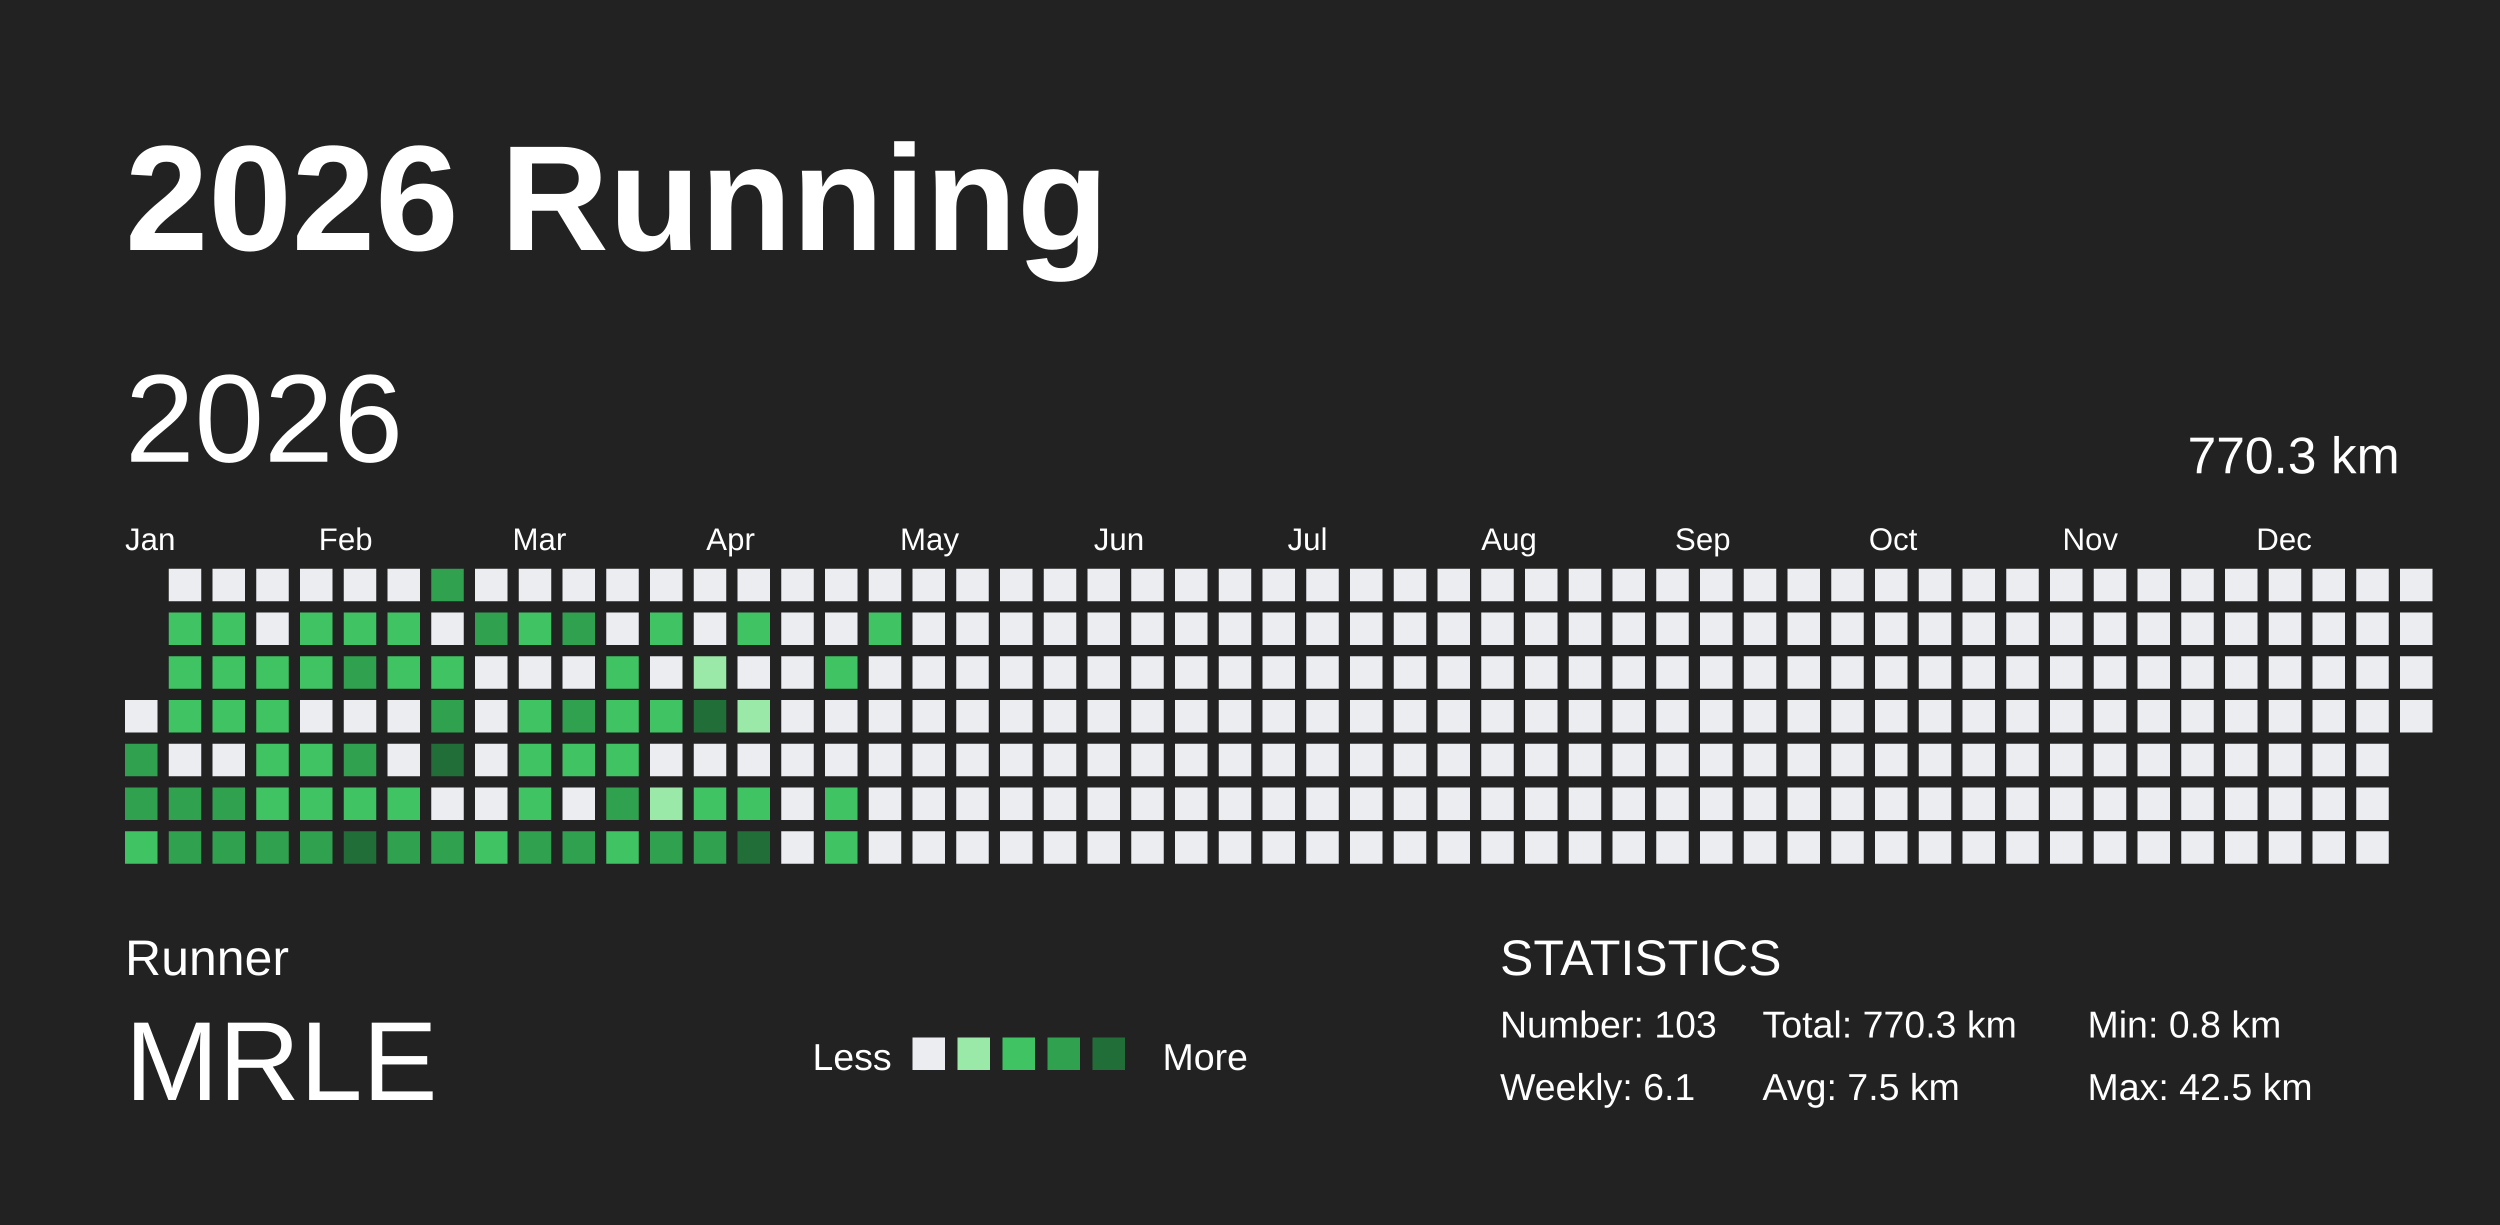
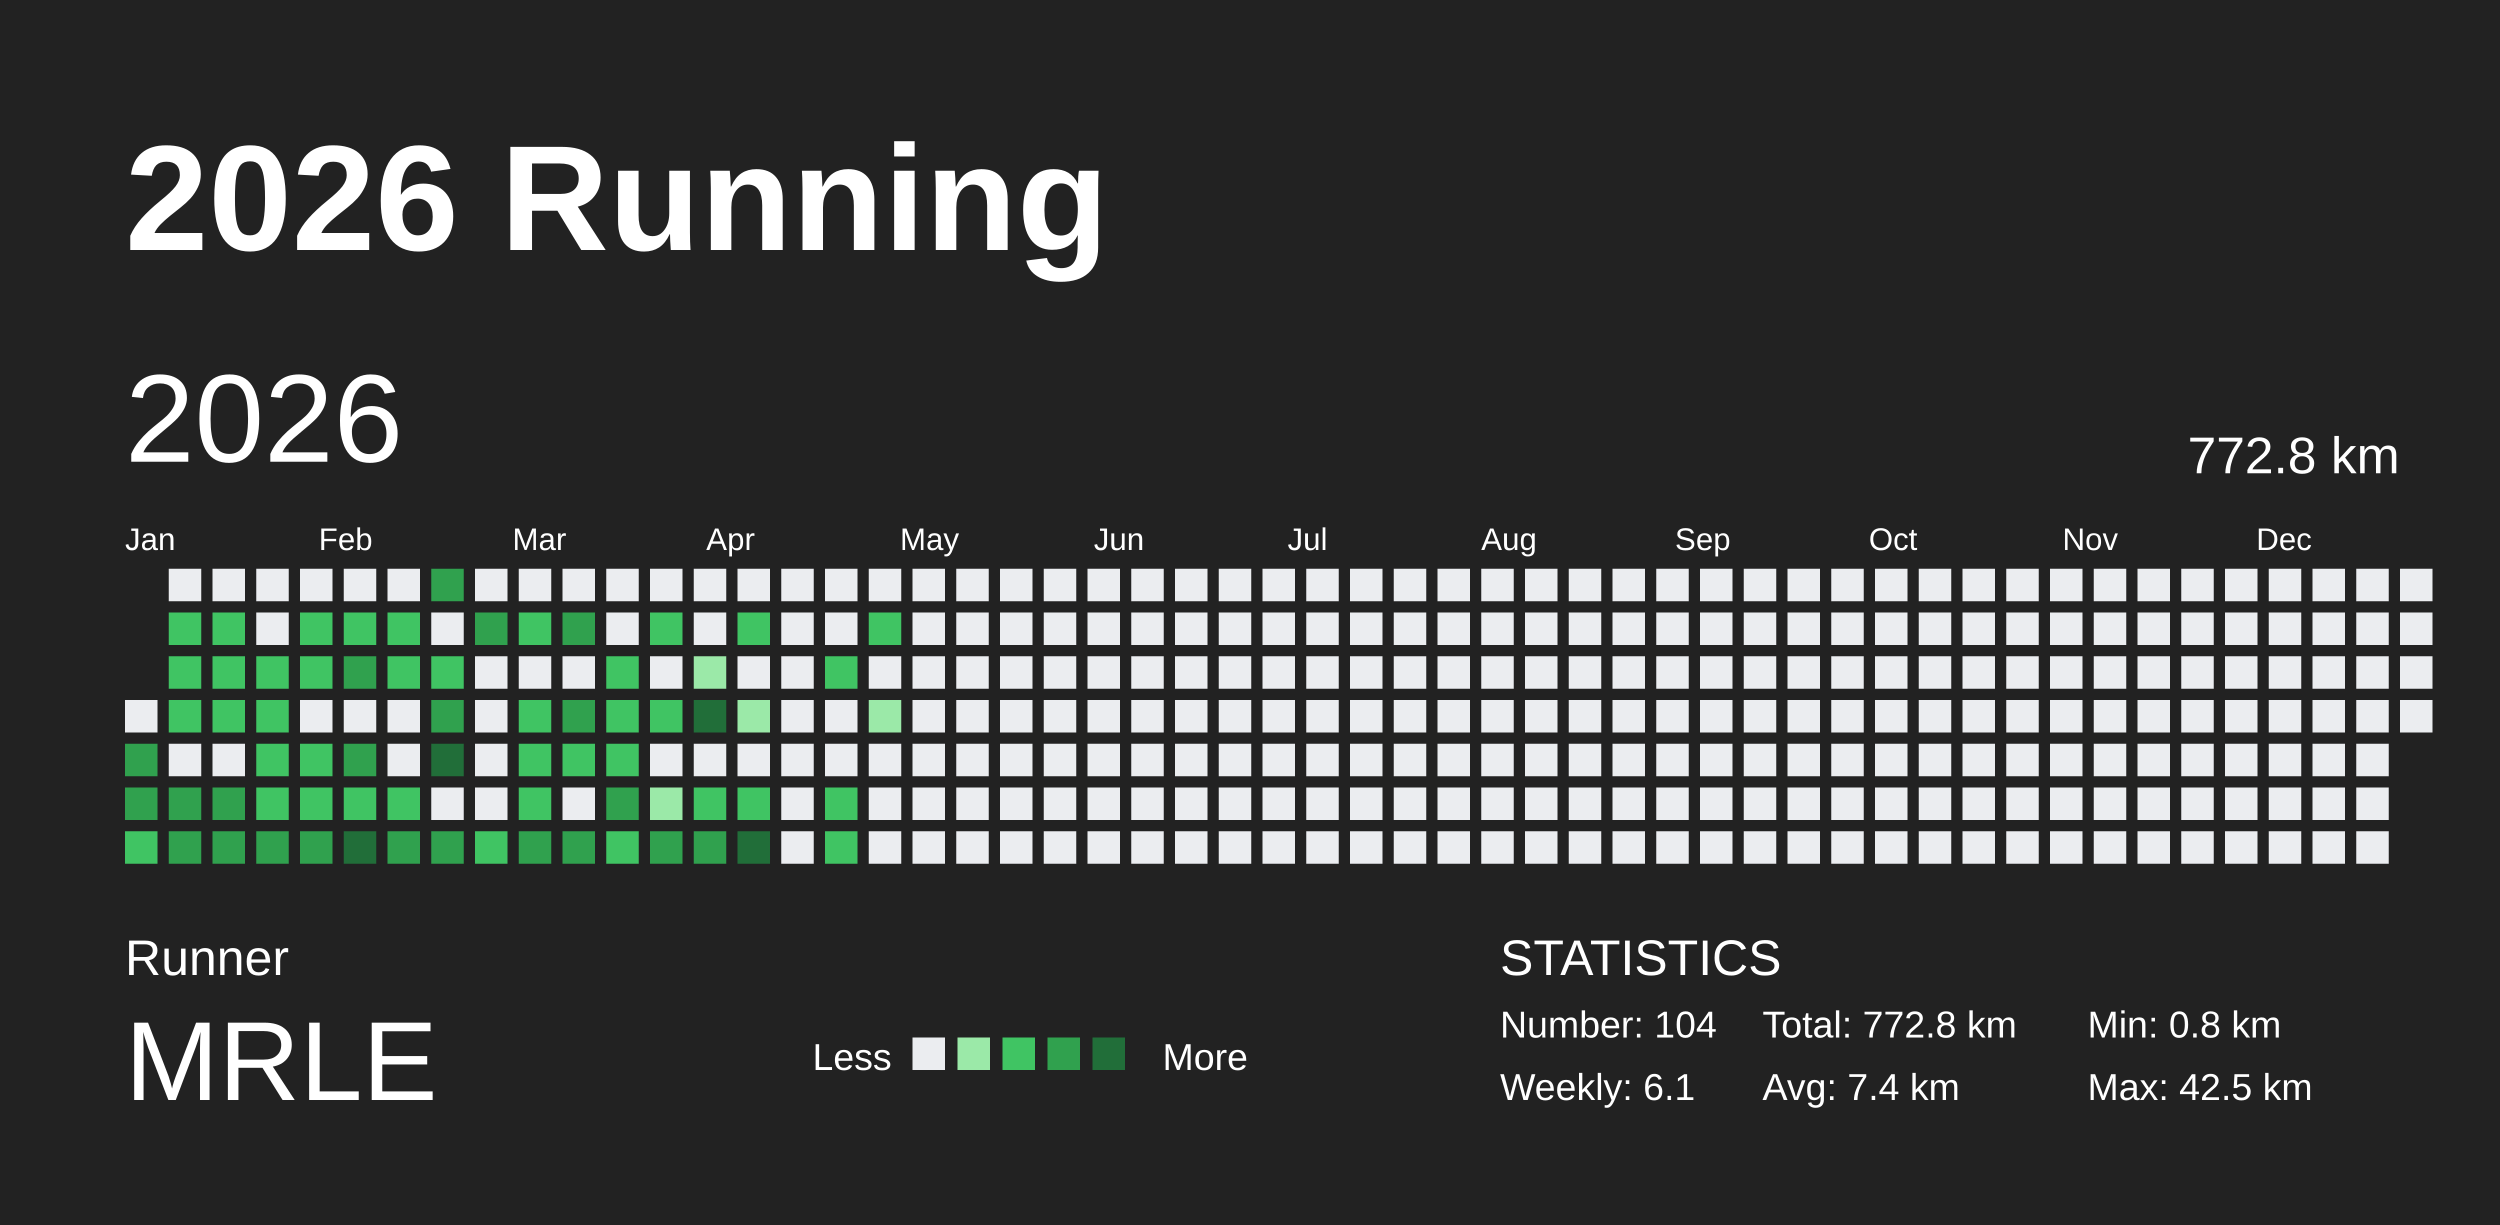
<svg xmlns="http://www.w3.org/2000/svg" baseProfile="full" height="98mm" version="1.1" viewBox="0,0,200,98" width="200mm">
  <defs />
  <rect fill="#222222" height="98" width="200" x="0" y="0" />
  <text fill="#FFFFFF" style="font-size:12px; font-family:Arial; font-weight:bold;" x="10" y="20">2026 Running</text>
  <text fill="#FFFFFF" style="font-size:4px; font-family:Arial" x="10" y="78">Runner</text>
  <text fill="#FFFFFF" style="font-size:9px; font-family:Arial" x="10" y="88">MRLE</text>
  <text fill="#FFFFFF" style="font-size:3px; font-family:Arial" x="65" y="85.6">Less</text>
  <rect fill="#ebedf0" height="2.6" width="2.6" x="73" y="83" />
  <rect fill="#9be9a8" height="2.6" width="2.6" x="76.6" y="83" />
  <rect fill="#40c463" height="2.6" width="2.6" x="80.2" y="83" />
  <rect fill="#30a14e" height="2.6" width="2.6" x="83.8" y="83" />
  <rect fill="#216e39" height="2.6" width="2.6" x="87.4" y="83" />
  <text fill="#FFFFFF" style="font-size:3px; font-family:Arial" x="93" y="85.6">More</text>
  <text fill="#FFFFFF" style="font-size:4px; font-family:Arial" x="120" y="78">STATISTICS</text>
-   <text fill="#FFFFFF" style="font-size:3px; font-family:Arial" x="120" y="83">Number: 103</text>
+   <text fill="#FFFFFF" style="font-size:3px; font-family:Arial" x="120" y="83">Number: 104</text>
  <text fill="#FFFFFF" style="font-size:3px; font-family:Arial" x="120" y="88">Weekly: 6.1</text>
-   <text fill="#FFFFFF" style="font-size:3px; font-family:Arial" x="141" y="83">Total: 770.3 km</text>
-   <text fill="#FFFFFF" style="font-size:3px; font-family:Arial" x="141" y="88">Avg: 7.5 km</text>
+   <text fill="#FFFFFF" style="font-size:3px; font-family:Arial" x="141" y="83">Total: 772.8 km</text>
+   <text fill="#FFFFFF" style="font-size:3px; font-family:Arial" x="141" y="88">Avg: 7.4 km</text>
  <text fill="#FFFFFF" style="font-size:3px; font-family:Arial" x="167" y="83">Min: 0.8 km</text>
  <text fill="#FFFFFF" style="font-size:3px; font-family:Arial" x="167" y="88">Max: 42.5 km</text>
  <text dominant-baseline="hanging" fill="#FFFFFF" style="font-size:10.0px; font-family:Arial;" x="10" y="30">2026</text>
-   <text dominant-baseline="hanging" fill="#FFFFFF" style="font-size:4.125px; font-family:Arial;" x="175" y="35">770.3 km</text>
+   <text dominant-baseline="hanging" fill="#FFFFFF" style="font-size:4.125px; font-family:Arial;" x="175" y="35">772.8 km</text>
  <text fill="#FFFFFF" style="font-size:2.5px; font-family:Arial" x="10.0" y="44">Jan</text>
  <text fill="#FFFFFF" style="font-size:2.5px; font-family:Arial" x="25.5" y="44">Feb</text>
  <text fill="#FFFFFF" style="font-size:2.5px; font-family:Arial" x="41.0" y="44">Mar</text>
  <text fill="#FFFFFF" style="font-size:2.5px; font-family:Arial" x="56.5" y="44">Apr</text>
  <text fill="#FFFFFF" style="font-size:2.5px; font-family:Arial" x="72.0" y="44">May</text>
  <text fill="#FFFFFF" style="font-size:2.5px; font-family:Arial" x="87.5" y="44">Jun</text>
  <text fill="#FFFFFF" style="font-size:2.5px; font-family:Arial" x="103.0" y="44">Jul</text>
  <text fill="#FFFFFF" style="font-size:2.5px; font-family:Arial" x="118.5" y="44">Aug</text>
  <text fill="#FFFFFF" style="font-size:2.5px; font-family:Arial" x="134.0" y="44">Sep</text>
  <text fill="#FFFFFF" style="font-size:2.5px; font-family:Arial" x="149.5" y="44">Oct</text>
  <text fill="#FFFFFF" style="font-size:2.5px; font-family:Arial" x="165.0" y="44">Nov</text>
  <text fill="#FFFFFF" style="font-size:2.5px; font-family:Arial" x="180.5" y="44">Dec</text>
  <rect fill="#ebedf0" height="2.6" width="2.6" x="10.0" y="56.0" />
  <rect fill="#30a14e" height="2.6" width="2.6" x="10.0" y="59.5" />
  <rect fill="#30a14e" height="2.6" width="2.6" x="10.0" y="63.0" />
  <rect fill="#40c463" height="2.6" width="2.6" x="10.0" y="66.5" />
  <rect fill="#ebedf0" height="2.6" width="2.6" x="13.5" y="45.5" />
  <rect fill="#40c463" height="2.6" width="2.6" x="13.5" y="49.0" />
  <rect fill="#40c463" height="2.6" width="2.6" x="13.5" y="52.5" />
  <rect fill="#40c463" height="2.6" width="2.6" x="13.5" y="56.0" />
  <rect fill="#ebedf0" height="2.6" width="2.6" x="13.5" y="59.5" />
  <rect fill="#30a14e" height="2.6" width="2.6" x="13.5" y="63.0" />
  <rect fill="#30a14e" height="2.6" width="2.6" x="13.5" y="66.5" />
  <rect fill="#ebedf0" height="2.6" width="2.6" x="17.0" y="45.5" />
  <rect fill="#40c463" height="2.6" width="2.6" x="17.0" y="49.0" />
  <rect fill="#40c463" height="2.6" width="2.6" x="17.0" y="52.5" />
  <rect fill="#40c463" height="2.6" width="2.6" x="17.0" y="56.0" />
  <rect fill="#ebedf0" height="2.6" width="2.6" x="17.0" y="59.5" />
  <rect fill="#30a14e" height="2.6" width="2.6" x="17.0" y="63.0" />
  <rect fill="#30a14e" height="2.6" width="2.6" x="17.0" y="66.5" />
  <rect fill="#ebedf0" height="2.6" width="2.6" x="20.5" y="45.5" />
  <rect fill="#ebedf0" height="2.6" width="2.6" x="20.5" y="49.0" />
  <rect fill="#40c463" height="2.6" width="2.6" x="20.5" y="52.5" />
  <rect fill="#40c463" height="2.6" width="2.6" x="20.5" y="56.0" />
  <rect fill="#40c463" height="2.6" width="2.6" x="20.5" y="59.5" />
  <rect fill="#40c463" height="2.6" width="2.6" x="20.5" y="63.0" />
  <rect fill="#30a14e" height="2.6" width="2.6" x="20.5" y="66.5" />
  <rect fill="#ebedf0" height="2.6" width="2.6" x="24.0" y="45.5" />
  <rect fill="#40c463" height="2.6" width="2.6" x="24.0" y="49.0" />
  <rect fill="#40c463" height="2.6" width="2.6" x="24.0" y="52.5" />
  <rect fill="#ebedf0" height="2.6" width="2.6" x="24.0" y="56.0" />
  <rect fill="#40c463" height="2.6" width="2.6" x="24.0" y="59.5" />
  <rect fill="#40c463" height="2.6" width="2.6" x="24.0" y="63.0" />
  <rect fill="#30a14e" height="2.6" width="2.6" x="24.0" y="66.5" />
  <rect fill="#ebedf0" height="2.6" width="2.6" x="27.5" y="45.5" />
  <rect fill="#40c463" height="2.6" width="2.6" x="27.5" y="49.0" />
  <rect fill="#30a14e" height="2.6" width="2.6" x="27.5" y="52.5" />
  <rect fill="#ebedf0" height="2.6" width="2.6" x="27.5" y="56.0" />
  <rect fill="#30a14e" height="2.6" width="2.6" x="27.5" y="59.5" />
  <rect fill="#40c463" height="2.6" width="2.6" x="27.5" y="63.0" />
  <rect fill="#216e39" height="2.6" width="2.6" x="27.5" y="66.5" />
  <rect fill="#ebedf0" height="2.6" width="2.6" x="31.0" y="45.5" />
  <rect fill="#40c463" height="2.6" width="2.6" x="31.0" y="49.0" />
  <rect fill="#40c463" height="2.6" width="2.6" x="31.0" y="52.5" />
  <rect fill="#ebedf0" height="2.6" width="2.6" x="31.0" y="56.0" />
  <rect fill="#ebedf0" height="2.6" width="2.6" x="31.0" y="59.5" />
  <rect fill="#40c463" height="2.6" width="2.6" x="31.0" y="63.0" />
  <rect fill="#30a14e" height="2.6" width="2.6" x="31.0" y="66.5" />
  <rect fill="#30a14e" height="2.6" width="2.6" x="34.5" y="45.5" />
  <rect fill="#ebedf0" height="2.6" width="2.6" x="34.5" y="49.0" />
  <rect fill="#40c463" height="2.6" width="2.6" x="34.5" y="52.5" />
  <rect fill="#30a14e" height="2.6" width="2.6" x="34.5" y="56.0" />
  <rect fill="#216e39" height="2.6" width="2.6" x="34.5" y="59.5" />
  <rect fill="#ebedf0" height="2.6" width="2.6" x="34.5" y="63.0" />
  <rect fill="#30a14e" height="2.6" width="2.6" x="34.5" y="66.5" />
  <rect fill="#ebedf0" height="2.6" width="2.6" x="38.0" y="45.5" />
  <rect fill="#30a14e" height="2.6" width="2.6" x="38.0" y="49.0" />
  <rect fill="#ebedf0" height="2.6" width="2.6" x="38.0" y="52.5" />
  <rect fill="#ebedf0" height="2.6" width="2.6" x="38.0" y="56.0" />
  <rect fill="#ebedf0" height="2.6" width="2.6" x="38.0" y="59.5" />
  <rect fill="#ebedf0" height="2.6" width="2.6" x="38.0" y="63.0" />
  <rect fill="#40c463" height="2.6" width="2.6" x="38.0" y="66.5" />
  <rect fill="#ebedf0" height="2.6" width="2.6" x="41.5" y="45.5" />
  <rect fill="#40c463" height="2.6" width="2.6" x="41.5" y="49.0" />
  <rect fill="#ebedf0" height="2.6" width="2.6" x="41.5" y="52.5" />
  <rect fill="#40c463" height="2.6" width="2.6" x="41.5" y="56.0" />
  <rect fill="#40c463" height="2.6" width="2.6" x="41.5" y="59.5" />
  <rect fill="#40c463" height="2.6" width="2.6" x="41.5" y="63.0" />
  <rect fill="#30a14e" height="2.6" width="2.6" x="41.5" y="66.5" />
  <rect fill="#ebedf0" height="2.6" width="2.6" x="45.0" y="45.5" />
  <rect fill="#30a14e" height="2.6" width="2.6" x="45.0" y="49.0" />
  <rect fill="#ebedf0" height="2.6" width="2.6" x="45.0" y="52.5" />
  <rect fill="#30a14e" height="2.6" width="2.6" x="45.0" y="56.0" />
  <rect fill="#40c463" height="2.6" width="2.6" x="45.0" y="59.5" />
  <rect fill="#ebedf0" height="2.6" width="2.6" x="45.0" y="63.0" />
  <rect fill="#30a14e" height="2.6" width="2.6" x="45.0" y="66.5" />
  <rect fill="#ebedf0" height="2.6" width="2.6" x="48.5" y="45.5" />
  <rect fill="#ebedf0" height="2.6" width="2.6" x="48.5" y="49.0" />
  <rect fill="#40c463" height="2.6" width="2.6" x="48.5" y="52.5" />
  <rect fill="#40c463" height="2.6" width="2.6" x="48.5" y="56.0" />
  <rect fill="#40c463" height="2.6" width="2.6" x="48.5" y="59.5" />
  <rect fill="#30a14e" height="2.6" width="2.6" x="48.5" y="63.0" />
  <rect fill="#40c463" height="2.6" width="2.6" x="48.5" y="66.5" />
  <rect fill="#ebedf0" height="2.6" width="2.6" x="52.0" y="45.5" />
  <rect fill="#40c463" height="2.6" width="2.6" x="52.0" y="49.0" />
  <rect fill="#ebedf0" height="2.6" width="2.6" x="52.0" y="52.5" />
  <rect fill="#40c463" height="2.6" width="2.6" x="52.0" y="56.0" />
  <rect fill="#ebedf0" height="2.6" width="2.6" x="52.0" y="59.5" />
  <rect fill="#9be9a8" height="2.6" width="2.6" x="52.0" y="63.0" />
  <rect fill="#30a14e" height="2.6" width="2.6" x="52.0" y="66.5" />
  <rect fill="#ebedf0" height="2.6" width="2.6" x="55.5" y="45.5" />
  <rect fill="#ebedf0" height="2.6" width="2.6" x="55.5" y="49.0" />
  <rect fill="#9be9a8" height="2.6" width="2.6" x="55.5" y="52.5" />
  <rect fill="#216e39" height="2.6" width="2.6" x="55.5" y="56.0" />
  <rect fill="#ebedf0" height="2.6" width="2.6" x="55.5" y="59.5" />
  <rect fill="#40c463" height="2.6" width="2.6" x="55.5" y="63.0" />
  <rect fill="#30a14e" height="2.6" width="2.6" x="55.5" y="66.5" />
  <rect fill="#ebedf0" height="2.6" width="2.6" x="59.0" y="45.5" />
  <rect fill="#40c463" height="2.6" width="2.6" x="59.0" y="49.0" />
  <rect fill="#ebedf0" height="2.6" width="2.6" x="59.0" y="52.5" />
  <rect fill="#9be9a8" height="2.6" width="2.6" x="59.0" y="56.0" />
  <rect fill="#ebedf0" height="2.6" width="2.6" x="59.0" y="59.5" />
  <rect fill="#40c463" height="2.6" width="2.6" x="59.0" y="63.0" />
  <rect fill="#216e39" height="2.6" width="2.6" x="59.0" y="66.5" />
  <rect fill="#ebedf0" height="2.6" width="2.6" x="62.5" y="45.5" />
  <rect fill="#ebedf0" height="2.6" width="2.6" x="62.5" y="49.0" />
  <rect fill="#ebedf0" height="2.6" width="2.6" x="62.5" y="52.5" />
  <rect fill="#ebedf0" height="2.6" width="2.6" x="62.5" y="56.0" />
  <rect fill="#ebedf0" height="2.6" width="2.6" x="62.5" y="59.5" />
  <rect fill="#ebedf0" height="2.6" width="2.6" x="62.5" y="63.0" />
  <rect fill="#ebedf0" height="2.6" width="2.6" x="62.5" y="66.5" />
  <rect fill="#ebedf0" height="2.6" width="2.6" x="66.0" y="45.5" />
  <rect fill="#ebedf0" height="2.6" width="2.6" x="66.0" y="49.0" />
  <rect fill="#40c463" height="2.6" width="2.6" x="66.0" y="52.5" />
  <rect fill="#ebedf0" height="2.6" width="2.6" x="66.0" y="56.0" />
  <rect fill="#ebedf0" height="2.6" width="2.6" x="66.0" y="59.5" />
  <rect fill="#40c463" height="2.6" width="2.6" x="66.0" y="63.0" />
  <rect fill="#40c463" height="2.6" width="2.6" x="66.0" y="66.5" />
  <rect fill="#ebedf0" height="2.6" width="2.6" x="69.5" y="45.5" />
  <rect fill="#40c463" height="2.6" width="2.6" x="69.5" y="49.0" />
  <rect fill="#ebedf0" height="2.6" width="2.6" x="69.5" y="52.5" />
-   <rect fill="#ebedf0" height="2.6" width="2.6" x="69.5" y="56.0" />
+   <rect fill="#9be9a8" height="2.6" width="2.6" x="69.5" y="56.0" />
  <rect fill="#ebedf0" height="2.6" width="2.6" x="69.5" y="59.5" />
  <rect fill="#ebedf0" height="2.6" width="2.6" x="69.5" y="63.0" />
  <rect fill="#ebedf0" height="2.6" width="2.6" x="69.5" y="66.5" />
  <rect fill="#ebedf0" height="2.6" width="2.6" x="73.0" y="45.5" />
  <rect fill="#ebedf0" height="2.6" width="2.6" x="73.0" y="49.0" />
  <rect fill="#ebedf0" height="2.6" width="2.6" x="73.0" y="52.5" />
  <rect fill="#ebedf0" height="2.6" width="2.6" x="73.0" y="56.0" />
  <rect fill="#ebedf0" height="2.6" width="2.6" x="73.0" y="59.5" />
  <rect fill="#ebedf0" height="2.6" width="2.6" x="73.0" y="63.0" />
  <rect fill="#ebedf0" height="2.6" width="2.6" x="73.0" y="66.5" />
  <rect fill="#ebedf0" height="2.6" width="2.6" x="76.5" y="45.5" />
  <rect fill="#ebedf0" height="2.6" width="2.6" x="76.5" y="49.0" />
  <rect fill="#ebedf0" height="2.6" width="2.6" x="76.5" y="52.5" />
  <rect fill="#ebedf0" height="2.6" width="2.6" x="76.5" y="56.0" />
  <rect fill="#ebedf0" height="2.6" width="2.6" x="76.5" y="59.5" />
  <rect fill="#ebedf0" height="2.6" width="2.6" x="76.5" y="63.0" />
  <rect fill="#ebedf0" height="2.6" width="2.6" x="76.5" y="66.5" />
  <rect fill="#ebedf0" height="2.6" width="2.6" x="80.0" y="45.5" />
  <rect fill="#ebedf0" height="2.6" width="2.6" x="80.0" y="49.0" />
  <rect fill="#ebedf0" height="2.6" width="2.6" x="80.0" y="52.5" />
  <rect fill="#ebedf0" height="2.6" width="2.6" x="80.0" y="56.0" />
  <rect fill="#ebedf0" height="2.6" width="2.6" x="80.0" y="59.5" />
  <rect fill="#ebedf0" height="2.6" width="2.6" x="80.0" y="63.0" />
  <rect fill="#ebedf0" height="2.6" width="2.6" x="80.0" y="66.5" />
  <rect fill="#ebedf0" height="2.6" width="2.6" x="83.5" y="45.5" />
  <rect fill="#ebedf0" height="2.6" width="2.6" x="83.5" y="49.0" />
  <rect fill="#ebedf0" height="2.6" width="2.6" x="83.5" y="52.5" />
  <rect fill="#ebedf0" height="2.6" width="2.6" x="83.5" y="56.0" />
  <rect fill="#ebedf0" height="2.6" width="2.6" x="83.5" y="59.5" />
  <rect fill="#ebedf0" height="2.6" width="2.6" x="83.5" y="63.0" />
  <rect fill="#ebedf0" height="2.6" width="2.6" x="83.5" y="66.5" />
  <rect fill="#ebedf0" height="2.6" width="2.6" x="87.0" y="45.5" />
  <rect fill="#ebedf0" height="2.6" width="2.6" x="87.0" y="49.0" />
  <rect fill="#ebedf0" height="2.6" width="2.6" x="87.0" y="52.5" />
  <rect fill="#ebedf0" height="2.6" width="2.6" x="87.0" y="56.0" />
  <rect fill="#ebedf0" height="2.6" width="2.6" x="87.0" y="59.5" />
  <rect fill="#ebedf0" height="2.6" width="2.6" x="87.0" y="63.0" />
  <rect fill="#ebedf0" height="2.6" width="2.6" x="87.0" y="66.5" />
  <rect fill="#ebedf0" height="2.6" width="2.6" x="90.5" y="45.5" />
  <rect fill="#ebedf0" height="2.6" width="2.6" x="90.5" y="49.0" />
  <rect fill="#ebedf0" height="2.6" width="2.6" x="90.5" y="52.5" />
  <rect fill="#ebedf0" height="2.6" width="2.6" x="90.5" y="56.0" />
  <rect fill="#ebedf0" height="2.6" width="2.6" x="90.5" y="59.5" />
  <rect fill="#ebedf0" height="2.6" width="2.6" x="90.5" y="63.0" />
  <rect fill="#ebedf0" height="2.6" width="2.6" x="90.5" y="66.5" />
  <rect fill="#ebedf0" height="2.6" width="2.6" x="94.0" y="45.5" />
  <rect fill="#ebedf0" height="2.6" width="2.6" x="94.0" y="49.0" />
  <rect fill="#ebedf0" height="2.6" width="2.6" x="94.0" y="52.5" />
  <rect fill="#ebedf0" height="2.6" width="2.6" x="94.0" y="56.0" />
  <rect fill="#ebedf0" height="2.6" width="2.6" x="94.0" y="59.5" />
  <rect fill="#ebedf0" height="2.6" width="2.6" x="94.0" y="63.0" />
  <rect fill="#ebedf0" height="2.6" width="2.6" x="94.0" y="66.5" />
  <rect fill="#ebedf0" height="2.6" width="2.6" x="97.5" y="45.5" />
  <rect fill="#ebedf0" height="2.6" width="2.6" x="97.5" y="49.0" />
  <rect fill="#ebedf0" height="2.6" width="2.6" x="97.5" y="52.5" />
  <rect fill="#ebedf0" height="2.6" width="2.6" x="97.5" y="56.0" />
  <rect fill="#ebedf0" height="2.6" width="2.6" x="97.5" y="59.5" />
  <rect fill="#ebedf0" height="2.6" width="2.6" x="97.5" y="63.0" />
  <rect fill="#ebedf0" height="2.6" width="2.6" x="97.5" y="66.5" />
  <rect fill="#ebedf0" height="2.6" width="2.6" x="101.0" y="45.5" />
  <rect fill="#ebedf0" height="2.6" width="2.6" x="101.0" y="49.0" />
  <rect fill="#ebedf0" height="2.6" width="2.6" x="101.0" y="52.5" />
  <rect fill="#ebedf0" height="2.6" width="2.6" x="101.0" y="56.0" />
  <rect fill="#ebedf0" height="2.6" width="2.6" x="101.0" y="59.5" />
  <rect fill="#ebedf0" height="2.6" width="2.6" x="101.0" y="63.0" />
  <rect fill="#ebedf0" height="2.6" width="2.6" x="101.0" y="66.5" />
  <rect fill="#ebedf0" height="2.6" width="2.6" x="104.5" y="45.5" />
  <rect fill="#ebedf0" height="2.6" width="2.6" x="104.5" y="49.0" />
  <rect fill="#ebedf0" height="2.6" width="2.6" x="104.5" y="52.5" />
  <rect fill="#ebedf0" height="2.6" width="2.6" x="104.5" y="56.0" />
  <rect fill="#ebedf0" height="2.6" width="2.6" x="104.5" y="59.5" />
  <rect fill="#ebedf0" height="2.6" width="2.6" x="104.5" y="63.0" />
  <rect fill="#ebedf0" height="2.6" width="2.6" x="104.5" y="66.5" />
  <rect fill="#ebedf0" height="2.6" width="2.6" x="108.0" y="45.5" />
  <rect fill="#ebedf0" height="2.6" width="2.6" x="108.0" y="49.0" />
  <rect fill="#ebedf0" height="2.6" width="2.6" x="108.0" y="52.5" />
  <rect fill="#ebedf0" height="2.6" width="2.6" x="108.0" y="56.0" />
  <rect fill="#ebedf0" height="2.6" width="2.6" x="108.0" y="59.5" />
  <rect fill="#ebedf0" height="2.6" width="2.6" x="108.0" y="63.0" />
  <rect fill="#ebedf0" height="2.6" width="2.6" x="108.0" y="66.5" />
  <rect fill="#ebedf0" height="2.6" width="2.6" x="111.5" y="45.5" />
  <rect fill="#ebedf0" height="2.6" width="2.6" x="111.5" y="49.0" />
  <rect fill="#ebedf0" height="2.6" width="2.6" x="111.5" y="52.5" />
  <rect fill="#ebedf0" height="2.6" width="2.6" x="111.5" y="56.0" />
  <rect fill="#ebedf0" height="2.6" width="2.6" x="111.5" y="59.5" />
  <rect fill="#ebedf0" height="2.6" width="2.6" x="111.5" y="63.0" />
  <rect fill="#ebedf0" height="2.6" width="2.6" x="111.5" y="66.5" />
  <rect fill="#ebedf0" height="2.6" width="2.6" x="115.0" y="45.5" />
  <rect fill="#ebedf0" height="2.6" width="2.6" x="115.0" y="49.0" />
  <rect fill="#ebedf0" height="2.6" width="2.6" x="115.0" y="52.5" />
  <rect fill="#ebedf0" height="2.6" width="2.6" x="115.0" y="56.0" />
  <rect fill="#ebedf0" height="2.6" width="2.6" x="115.0" y="59.5" />
  <rect fill="#ebedf0" height="2.6" width="2.6" x="115.0" y="63.0" />
  <rect fill="#ebedf0" height="2.6" width="2.6" x="115.0" y="66.5" />
  <rect fill="#ebedf0" height="2.6" width="2.6" x="118.5" y="45.5" />
  <rect fill="#ebedf0" height="2.6" width="2.6" x="118.5" y="49.0" />
  <rect fill="#ebedf0" height="2.6" width="2.6" x="118.5" y="52.5" />
  <rect fill="#ebedf0" height="2.6" width="2.6" x="118.5" y="56.0" />
  <rect fill="#ebedf0" height="2.6" width="2.6" x="118.5" y="59.5" />
  <rect fill="#ebedf0" height="2.6" width="2.6" x="118.5" y="63.0" />
  <rect fill="#ebedf0" height="2.6" width="2.6" x="118.5" y="66.5" />
  <rect fill="#ebedf0" height="2.6" width="2.6" x="122.0" y="45.5" />
  <rect fill="#ebedf0" height="2.6" width="2.6" x="122.0" y="49.0" />
  <rect fill="#ebedf0" height="2.6" width="2.6" x="122.0" y="52.5" />
  <rect fill="#ebedf0" height="2.6" width="2.6" x="122.0" y="56.0" />
  <rect fill="#ebedf0" height="2.6" width="2.6" x="122.0" y="59.5" />
  <rect fill="#ebedf0" height="2.6" width="2.6" x="122.0" y="63.0" />
  <rect fill="#ebedf0" height="2.6" width="2.6" x="122.0" y="66.5" />
  <rect fill="#ebedf0" height="2.6" width="2.6" x="125.5" y="45.5" />
  <rect fill="#ebedf0" height="2.6" width="2.6" x="125.5" y="49.0" />
  <rect fill="#ebedf0" height="2.6" width="2.6" x="125.5" y="52.5" />
  <rect fill="#ebedf0" height="2.6" width="2.6" x="125.5" y="56.0" />
  <rect fill="#ebedf0" height="2.6" width="2.6" x="125.5" y="59.5" />
  <rect fill="#ebedf0" height="2.6" width="2.6" x="125.5" y="63.0" />
  <rect fill="#ebedf0" height="2.6" width="2.6" x="125.5" y="66.5" />
  <rect fill="#ebedf0" height="2.6" width="2.6" x="129.0" y="45.5" />
  <rect fill="#ebedf0" height="2.6" width="2.6" x="129.0" y="49.0" />
  <rect fill="#ebedf0" height="2.6" width="2.6" x="129.0" y="52.5" />
  <rect fill="#ebedf0" height="2.6" width="2.6" x="129.0" y="56.0" />
  <rect fill="#ebedf0" height="2.6" width="2.6" x="129.0" y="59.5" />
  <rect fill="#ebedf0" height="2.6" width="2.6" x="129.0" y="63.0" />
  <rect fill="#ebedf0" height="2.6" width="2.6" x="129.0" y="66.5" />
  <rect fill="#ebedf0" height="2.6" width="2.6" x="132.5" y="45.5" />
  <rect fill="#ebedf0" height="2.6" width="2.6" x="132.5" y="49.0" />
  <rect fill="#ebedf0" height="2.6" width="2.6" x="132.5" y="52.5" />
  <rect fill="#ebedf0" height="2.6" width="2.6" x="132.5" y="56.0" />
  <rect fill="#ebedf0" height="2.6" width="2.6" x="132.5" y="59.5" />
  <rect fill="#ebedf0" height="2.6" width="2.6" x="132.5" y="63.0" />
  <rect fill="#ebedf0" height="2.6" width="2.6" x="132.5" y="66.5" />
  <rect fill="#ebedf0" height="2.6" width="2.6" x="136.0" y="45.5" />
  <rect fill="#ebedf0" height="2.6" width="2.6" x="136.0" y="49.0" />
  <rect fill="#ebedf0" height="2.6" width="2.6" x="136.0" y="52.5" />
  <rect fill="#ebedf0" height="2.6" width="2.6" x="136.0" y="56.0" />
  <rect fill="#ebedf0" height="2.6" width="2.6" x="136.0" y="59.5" />
  <rect fill="#ebedf0" height="2.6" width="2.6" x="136.0" y="63.0" />
  <rect fill="#ebedf0" height="2.6" width="2.6" x="136.0" y="66.5" />
  <rect fill="#ebedf0" height="2.6" width="2.6" x="139.5" y="45.5" />
  <rect fill="#ebedf0" height="2.6" width="2.6" x="139.5" y="49.0" />
  <rect fill="#ebedf0" height="2.6" width="2.6" x="139.5" y="52.5" />
  <rect fill="#ebedf0" height="2.6" width="2.6" x="139.5" y="56.0" />
  <rect fill="#ebedf0" height="2.6" width="2.6" x="139.5" y="59.5" />
  <rect fill="#ebedf0" height="2.6" width="2.6" x="139.5" y="63.0" />
  <rect fill="#ebedf0" height="2.6" width="2.6" x="139.5" y="66.5" />
  <rect fill="#ebedf0" height="2.6" width="2.6" x="143.0" y="45.5" />
  <rect fill="#ebedf0" height="2.6" width="2.6" x="143.0" y="49.0" />
  <rect fill="#ebedf0" height="2.6" width="2.6" x="143.0" y="52.5" />
  <rect fill="#ebedf0" height="2.6" width="2.6" x="143.0" y="56.0" />
  <rect fill="#ebedf0" height="2.6" width="2.6" x="143.0" y="59.5" />
  <rect fill="#ebedf0" height="2.6" width="2.6" x="143.0" y="63.0" />
  <rect fill="#ebedf0" height="2.6" width="2.6" x="143.0" y="66.5" />
  <rect fill="#ebedf0" height="2.6" width="2.6" x="146.5" y="45.5" />
  <rect fill="#ebedf0" height="2.6" width="2.6" x="146.5" y="49.0" />
  <rect fill="#ebedf0" height="2.6" width="2.6" x="146.5" y="52.5" />
  <rect fill="#ebedf0" height="2.6" width="2.6" x="146.5" y="56.0" />
  <rect fill="#ebedf0" height="2.6" width="2.6" x="146.5" y="59.5" />
  <rect fill="#ebedf0" height="2.6" width="2.6" x="146.5" y="63.0" />
  <rect fill="#ebedf0" height="2.6" width="2.6" x="146.5" y="66.5" />
  <rect fill="#ebedf0" height="2.6" width="2.6" x="150.0" y="45.5" />
  <rect fill="#ebedf0" height="2.6" width="2.6" x="150.0" y="49.0" />
  <rect fill="#ebedf0" height="2.6" width="2.6" x="150.0" y="52.5" />
  <rect fill="#ebedf0" height="2.6" width="2.6" x="150.0" y="56.0" />
  <rect fill="#ebedf0" height="2.6" width="2.6" x="150.0" y="59.5" />
  <rect fill="#ebedf0" height="2.6" width="2.6" x="150.0" y="63.0" />
  <rect fill="#ebedf0" height="2.6" width="2.6" x="150.0" y="66.5" />
  <rect fill="#ebedf0" height="2.6" width="2.6" x="153.5" y="45.5" />
  <rect fill="#ebedf0" height="2.6" width="2.6" x="153.5" y="49.0" />
  <rect fill="#ebedf0" height="2.6" width="2.6" x="153.5" y="52.5" />
  <rect fill="#ebedf0" height="2.6" width="2.6" x="153.5" y="56.0" />
  <rect fill="#ebedf0" height="2.6" width="2.6" x="153.5" y="59.5" />
  <rect fill="#ebedf0" height="2.6" width="2.6" x="153.5" y="63.0" />
  <rect fill="#ebedf0" height="2.6" width="2.6" x="153.5" y="66.5" />
  <rect fill="#ebedf0" height="2.6" width="2.6" x="157.0" y="45.5" />
  <rect fill="#ebedf0" height="2.6" width="2.6" x="157.0" y="49.0" />
  <rect fill="#ebedf0" height="2.6" width="2.6" x="157.0" y="52.5" />
  <rect fill="#ebedf0" height="2.6" width="2.6" x="157.0" y="56.0" />
  <rect fill="#ebedf0" height="2.6" width="2.6" x="157.0" y="59.5" />
  <rect fill="#ebedf0" height="2.6" width="2.6" x="157.0" y="63.0" />
  <rect fill="#ebedf0" height="2.6" width="2.6" x="157.0" y="66.5" />
  <rect fill="#ebedf0" height="2.6" width="2.6" x="160.5" y="45.5" />
  <rect fill="#ebedf0" height="2.6" width="2.6" x="160.5" y="49.0" />
  <rect fill="#ebedf0" height="2.6" width="2.6" x="160.5" y="52.5" />
  <rect fill="#ebedf0" height="2.6" width="2.6" x="160.5" y="56.0" />
  <rect fill="#ebedf0" height="2.6" width="2.6" x="160.5" y="59.5" />
  <rect fill="#ebedf0" height="2.6" width="2.6" x="160.5" y="63.0" />
  <rect fill="#ebedf0" height="2.6" width="2.6" x="160.5" y="66.5" />
  <rect fill="#ebedf0" height="2.6" width="2.6" x="164.0" y="45.5" />
  <rect fill="#ebedf0" height="2.6" width="2.6" x="164.0" y="49.0" />
  <rect fill="#ebedf0" height="2.6" width="2.6" x="164.0" y="52.5" />
  <rect fill="#ebedf0" height="2.6" width="2.6" x="164.0" y="56.0" />
  <rect fill="#ebedf0" height="2.6" width="2.6" x="164.0" y="59.5" />
  <rect fill="#ebedf0" height="2.6" width="2.6" x="164.0" y="63.0" />
  <rect fill="#ebedf0" height="2.6" width="2.6" x="164.0" y="66.5" />
  <rect fill="#ebedf0" height="2.6" width="2.6" x="167.5" y="45.5" />
  <rect fill="#ebedf0" height="2.6" width="2.6" x="167.5" y="49.0" />
  <rect fill="#ebedf0" height="2.6" width="2.6" x="167.5" y="52.5" />
  <rect fill="#ebedf0" height="2.6" width="2.6" x="167.5" y="56.0" />
  <rect fill="#ebedf0" height="2.6" width="2.6" x="167.5" y="59.5" />
  <rect fill="#ebedf0" height="2.6" width="2.6" x="167.5" y="63.0" />
  <rect fill="#ebedf0" height="2.6" width="2.6" x="167.5" y="66.5" />
  <rect fill="#ebedf0" height="2.6" width="2.6" x="171.0" y="45.5" />
  <rect fill="#ebedf0" height="2.6" width="2.6" x="171.0" y="49.0" />
  <rect fill="#ebedf0" height="2.6" width="2.6" x="171.0" y="52.5" />
  <rect fill="#ebedf0" height="2.6" width="2.6" x="171.0" y="56.0" />
  <rect fill="#ebedf0" height="2.6" width="2.6" x="171.0" y="59.5" />
  <rect fill="#ebedf0" height="2.6" width="2.6" x="171.0" y="63.0" />
  <rect fill="#ebedf0" height="2.6" width="2.6" x="171.0" y="66.5" />
  <rect fill="#ebedf0" height="2.6" width="2.6" x="174.5" y="45.5" />
  <rect fill="#ebedf0" height="2.6" width="2.6" x="174.5" y="49.0" />
  <rect fill="#ebedf0" height="2.6" width="2.6" x="174.5" y="52.5" />
  <rect fill="#ebedf0" height="2.6" width="2.6" x="174.5" y="56.0" />
  <rect fill="#ebedf0" height="2.6" width="2.6" x="174.5" y="59.5" />
  <rect fill="#ebedf0" height="2.6" width="2.6" x="174.5" y="63.0" />
  <rect fill="#ebedf0" height="2.6" width="2.6" x="174.5" y="66.5" />
  <rect fill="#ebedf0" height="2.6" width="2.6" x="178.0" y="45.5" />
  <rect fill="#ebedf0" height="2.6" width="2.6" x="178.0" y="49.0" />
  <rect fill="#ebedf0" height="2.6" width="2.6" x="178.0" y="52.5" />
  <rect fill="#ebedf0" height="2.6" width="2.6" x="178.0" y="56.0" />
  <rect fill="#ebedf0" height="2.6" width="2.6" x="178.0" y="59.5" />
  <rect fill="#ebedf0" height="2.6" width="2.6" x="178.0" y="63.0" />
  <rect fill="#ebedf0" height="2.6" width="2.6" x="178.0" y="66.5" />
  <rect fill="#ebedf0" height="2.6" width="2.6" x="181.5" y="45.5" />
  <rect fill="#ebedf0" height="2.6" width="2.6" x="181.5" y="49.0" />
  <rect fill="#ebedf0" height="2.6" width="2.6" x="181.5" y="52.5" />
  <rect fill="#ebedf0" height="2.6" width="2.6" x="181.5" y="56.0" />
  <rect fill="#ebedf0" height="2.6" width="2.6" x="181.5" y="59.5" />
  <rect fill="#ebedf0" height="2.6" width="2.6" x="181.5" y="63.0" />
  <rect fill="#ebedf0" height="2.6" width="2.6" x="181.5" y="66.5" />
  <rect fill="#ebedf0" height="2.6" width="2.6" x="185.0" y="45.5" />
  <rect fill="#ebedf0" height="2.6" width="2.6" x="185.0" y="49.0" />
  <rect fill="#ebedf0" height="2.6" width="2.6" x="185.0" y="52.5" />
  <rect fill="#ebedf0" height="2.6" width="2.6" x="185.0" y="56.0" />
  <rect fill="#ebedf0" height="2.6" width="2.6" x="185.0" y="59.5" />
  <rect fill="#ebedf0" height="2.6" width="2.6" x="185.0" y="63.0" />
  <rect fill="#ebedf0" height="2.6" width="2.6" x="185.0" y="66.5" />
  <rect fill="#ebedf0" height="2.6" width="2.6" x="188.5" y="45.5" />
  <rect fill="#ebedf0" height="2.6" width="2.6" x="188.5" y="49.0" />
  <rect fill="#ebedf0" height="2.6" width="2.6" x="188.5" y="52.5" />
  <rect fill="#ebedf0" height="2.6" width="2.6" x="188.5" y="56.0" />
  <rect fill="#ebedf0" height="2.6" width="2.6" x="188.5" y="59.5" />
  <rect fill="#ebedf0" height="2.6" width="2.6" x="188.5" y="63.0" />
  <rect fill="#ebedf0" height="2.6" width="2.6" x="188.5" y="66.5" />
  <rect fill="#ebedf0" height="2.6" width="2.6" x="192.0" y="45.5" />
  <rect fill="#ebedf0" height="2.6" width="2.6" x="192.0" y="49.0" />
  <rect fill="#ebedf0" height="2.6" width="2.6" x="192.0" y="52.5" />
  <rect fill="#ebedf0" height="2.6" width="2.6" x="192.0" y="56.0" />
</svg>
